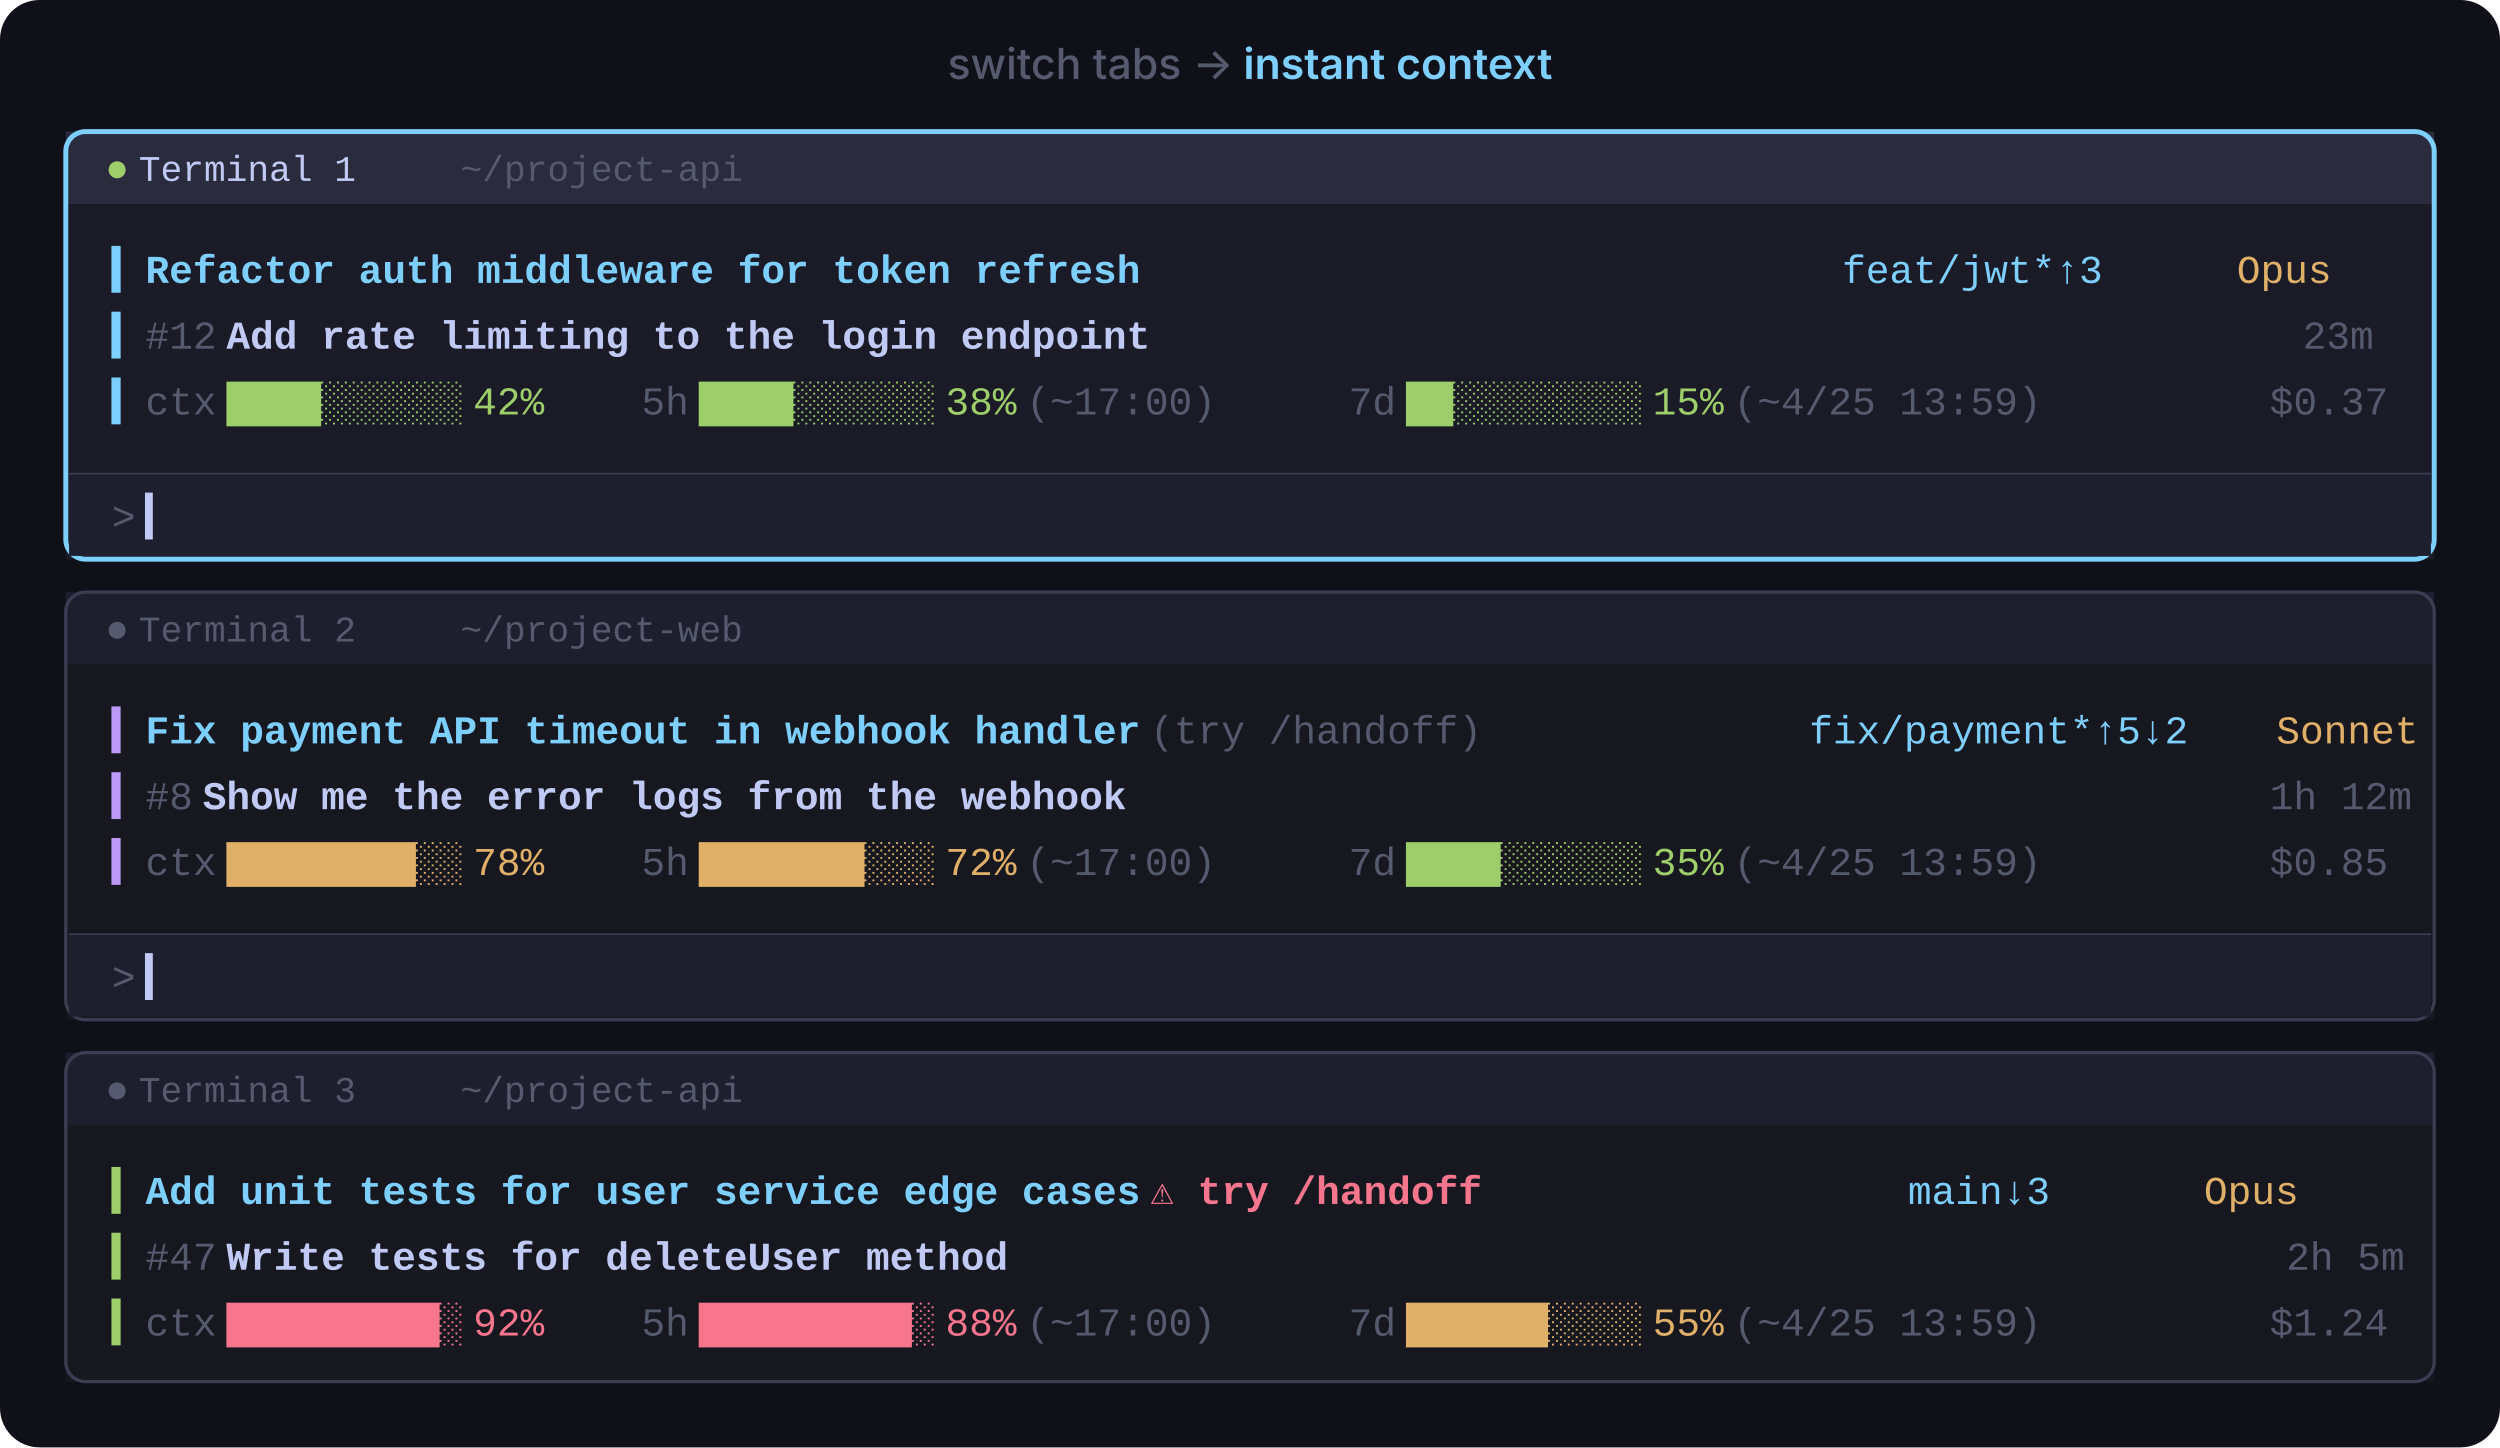
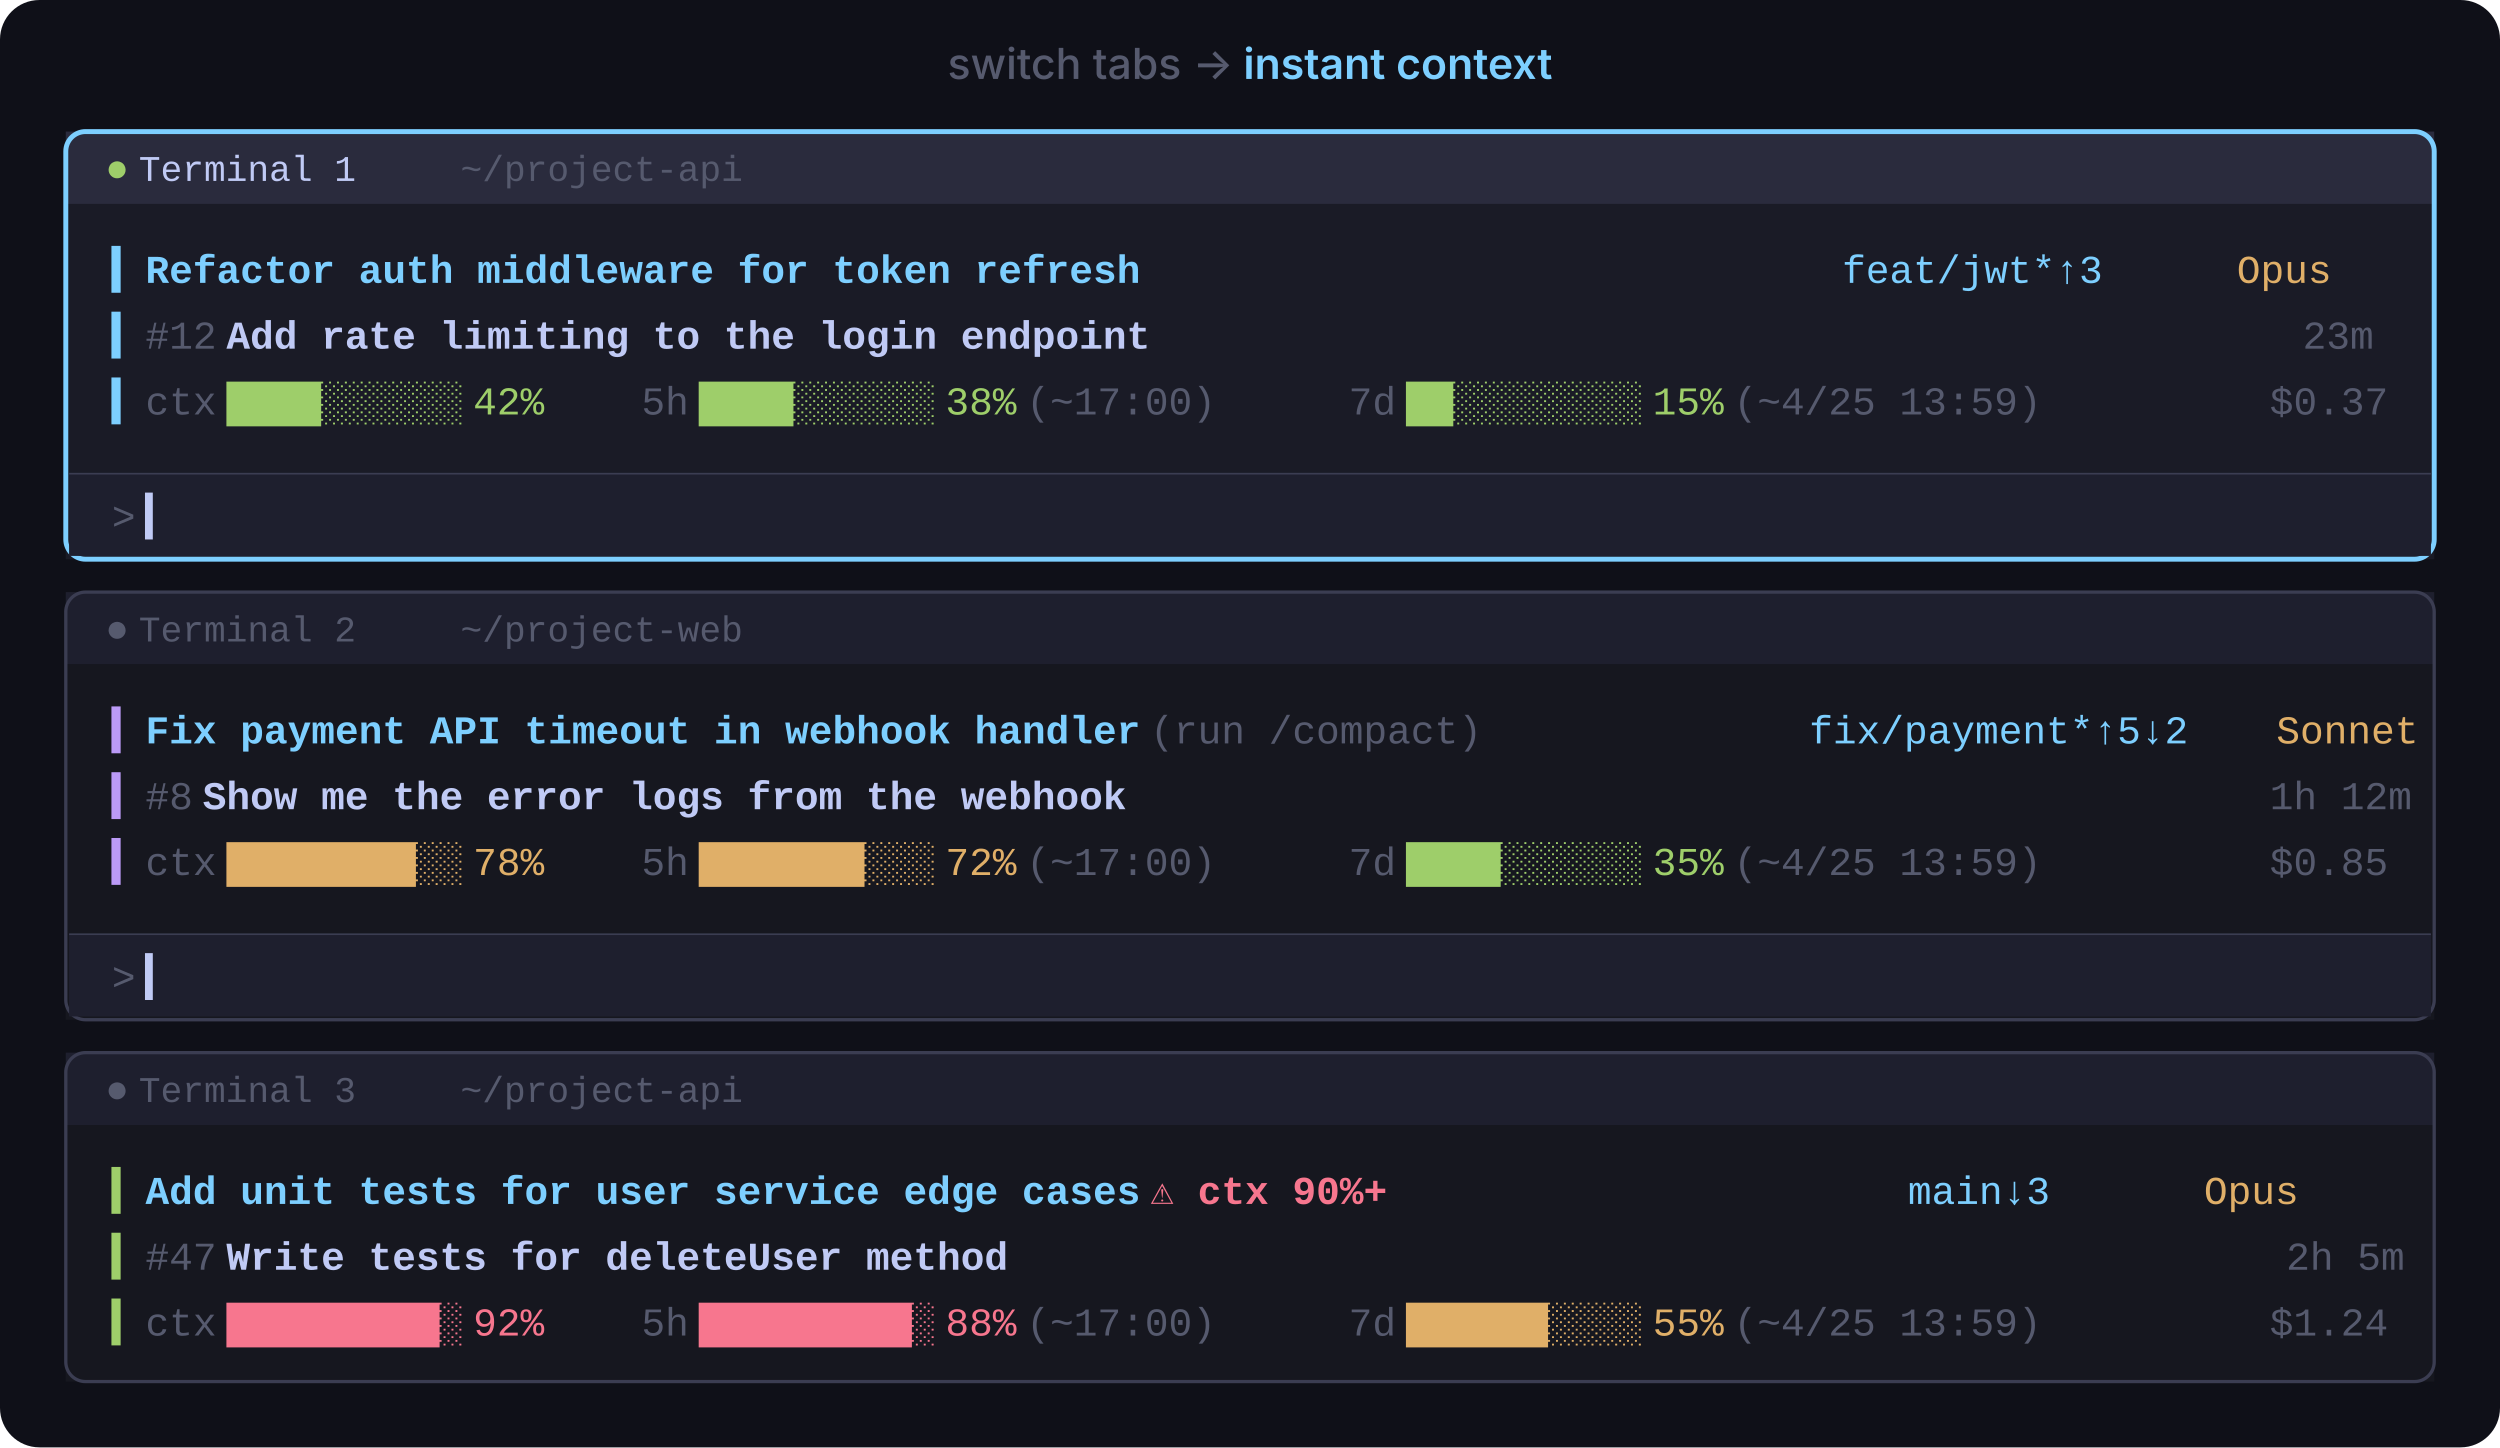
<svg xmlns="http://www.w3.org/2000/svg" width="760" height="440" viewBox="0 0 760 440">
  <defs>
    <style>
      .bg { fill: #1a1b26; }
      .bg-dim { fill: #16171f; }
      .frame { fill: none; stroke: #3b3d52; stroke-width: 1; }
      .frame-active { fill: none; stroke: #7dcfff; stroke-width: 1.5; }
      .dim { fill: #565a6e; font-family: 'Menlo', 'Consolas', 'Courier New', monospace; font-size: 12px; }
      .text { fill: #c0caf5; font-family: 'Menlo', 'Consolas', 'Courier New', monospace; font-size: 12px; }
      .text-bold { fill: #c0caf5; font-family: 'Menlo', 'Consolas', 'Courier New', monospace; font-size: 12px; font-weight: bold; }
      .cyan { fill: #7dcfff; font-family: 'Menlo', 'Consolas', 'Courier New', monospace; font-size: 12px; }
      .cyan-bold { fill: #7dcfff; font-family: 'Menlo', 'Consolas', 'Courier New', monospace; font-size: 12px; font-weight: bold; }
      .yellow { fill: #e0af68; font-family: 'Menlo', 'Consolas', 'Courier New', monospace; font-size: 12px; }
      .green { fill: #9ece6a; font-family: 'Menlo', 'Consolas', 'Courier New', monospace; font-size: 12px; }
      .red { fill: #f7768e; font-family: 'Menlo', 'Consolas', 'Courier New', monospace; font-size: 12px; }
      .red-bold { fill: #f7768e; font-family: 'Menlo', 'Consolas', 'Courier New', monospace; font-size: 12px; font-weight: bold; }
      .magenta { fill: #bb9af7; font-family: 'Menlo', 'Consolas', 'Courier New', monospace; font-size: 12px; }
      .prompt-bg { fill: #1e1f2e; }
      .cursor { fill: #c0caf5; }
      .tab-bg { fill: #1e1f2e; }
      .tab-active-bg { fill: #2a2b3d; }
      .label { fill: #565a6e; font-family: 'SF Pro Display', 'Helvetica Neue', sans-serif; font-size: 13px; font-weight: 500; }
      .label-accent { fill: #7dcfff; font-family: 'SF Pro Display', 'Helvetica Neue', sans-serif; font-size: 13px; font-weight: 600; }
    </style>
  </defs>
  <rect fill="#0f1018" width="760" height="440" rx="12" />
  <text x="380" y="24" text-anchor="middle">
    <tspan class="label">switch tabs → </tspan>
    <tspan class="label-accent">instant context</tspan>
  </text>
  <g transform="translate(20, 40)">
    <rect class="tab-active-bg" x="0" y="0" width="720" height="22" rx="6 6 0 0" />
    <text y="15">
      <tspan class="green" x="12">● </tspan>
      <tspan class="text" style="font-size:11px">Terminal 1</tspan>
      <tspan class="dim" x="120" style="font-size:11px">~/project-api</tspan>
    </text>
    <rect class="bg" x="0" y="22" width="720" height="108" rx="0 0 6 6" />
    <rect class="frame-active" x="0" y="0" width="720" height="130" rx="6" />
    <text y="46">
      <tspan class="cyan" x="14"> ▍ </tspan>
      <tspan class="cyan-bold">Refactor auth middleware for token refresh</tspan>
      <tspan class="cyan" x="540">feat/jwt*↑3</tspan>
      <tspan class="yellow" x="660">Opus</tspan>
    </text>
    <text y="66">
      <tspan class="cyan" x="14"> ▍ </tspan>
      <tspan class="dim">#12  </tspan>
      <tspan class="text-bold">Add rate limiting to the login endpoint</tspan>
      <tspan class="dim" x="680">23m</tspan>
    </text>
    <text y="86">
      <tspan class="cyan" x="14"> ▍ </tspan>
      <tspan class="dim">ctx </tspan>
      <tspan class="green">████░░░░░░</tspan>
      <tspan class="green"> 42%</tspan>
      <tspan class="dim" x="175">5h </tspan>
      <tspan class="green">████░░░░░░</tspan>
      <tspan class="green"> 38%</tspan>
      <tspan class="dim"> (~17:00)</tspan>
      <tspan class="dim" x="390">7d </tspan>
      <tspan class="green">██░░░░░░░░</tspan>
      <tspan class="green"> 15%</tspan>
      <tspan class="dim"> (~4/25 13:59)</tspan>
      <tspan class="dim" x="670">$0.37</tspan>
    </text>
    <rect class="prompt-bg" x="1" y="104" width="718" height="25" rx="0 0 5 5" />
    <line x1="1" y1="104" x2="719" y2="104" stroke="#3b3d52" stroke-width="0.5" />
    <text y="121">
      <tspan class="dim" x="14"> &gt; </tspan>
      <tspan class="cursor">▎</tspan>
    </text>
  </g>
  <g transform="translate(20, 180)">
    <rect class="tab-bg" x="0" y="0" width="720" height="22" rx="6 6 0 0" />
    <text y="15">
      <tspan class="dim" x="12">● </tspan>
      <tspan class="dim" style="font-size:11px">Terminal 2</tspan>
      <tspan class="dim" x="120" style="font-size:11px">~/project-web</tspan>
    </text>
    <rect class="bg-dim" x="0" y="22" width="720" height="108" rx="0 0 6 6" />
    <rect class="frame" x="0" y="0" width="720" height="130" rx="6" />
    <text y="46">
      <tspan class="magenta" x="14"> ▍ </tspan>
      <tspan class="cyan-bold">Fix payment API timeout in webhook handler</tspan>
-       <tspan class="dim">  (try /handoff)</tspan>
+       <tspan class="dim">  (run /compact)</tspan>
      <tspan class="cyan" x="530">fix/payment*↑5↓2</tspan>
      <tspan class="yellow" x="672">Sonnet</tspan>
    </text>
    <text y="66">
      <tspan class="magenta" x="14"> ▍ </tspan>
      <tspan class="dim">#8  </tspan>
      <tspan class="text-bold">Show me the error logs from the webhook</tspan>
      <tspan class="dim" x="670">1h 12m</tspan>
    </text>
    <text y="86">
      <tspan class="magenta" x="14"> ▍ </tspan>
      <tspan class="dim">ctx </tspan>
      <tspan class="yellow">████████░░</tspan>
      <tspan class="yellow"> 78%</tspan>
      <tspan class="dim" x="175">5h </tspan>
      <tspan class="yellow">███████░░░</tspan>
      <tspan class="yellow"> 72%</tspan>
      <tspan class="dim"> (~17:00)</tspan>
      <tspan class="dim" x="390">7d </tspan>
      <tspan class="green">████░░░░░░</tspan>
      <tspan class="green"> 35%</tspan>
      <tspan class="dim"> (~4/25 13:59)</tspan>
      <tspan class="dim" x="670">$0.85</tspan>
    </text>
    <rect class="prompt-bg" x="1" y="104" width="718" height="25" rx="0 0 5 5" />
    <line x1="1" y1="104" x2="719" y2="104" stroke="#3b3d52" stroke-width="0.5" />
    <text y="121">
      <tspan class="dim" x="14"> &gt; </tspan>
      <tspan class="cursor">▎</tspan>
    </text>
  </g>
  <g transform="translate(20, 320)">
    <rect class="tab-bg" x="0" y="0" width="720" height="22" rx="6 6 0 0" />
    <text y="15">
      <tspan class="dim" x="12">● </tspan>
      <tspan class="dim" style="font-size:11px">Terminal 3</tspan>
      <tspan class="dim" x="120" style="font-size:11px">~/project-api</tspan>
    </text>
    <rect class="bg-dim" x="0" y="22" width="720" height="78" rx="0 0 6 6" />
    <rect class="frame" x="0" y="0" width="720" height="100" rx="6" />
    <text y="46">
      <tspan class="green" x="14"> ▍ </tspan>
      <tspan class="cyan-bold">Add unit tests for user service edge cases</tspan>
-       <tspan class="red-bold">  ⚠ try /handoff</tspan>
+       <tspan class="red-bold">  ⚠ ctx 90%+</tspan>
      <tspan class="cyan" x="560">main↓3</tspan>
      <tspan class="yellow" x="650">Opus</tspan>
    </text>
    <text y="66">
      <tspan class="green" x="14"> ▍ </tspan>
      <tspan class="dim">#47  </tspan>
      <tspan class="text-bold">Write tests for deleteUser method</tspan>
      <tspan class="dim" x="675">2h 5m</tspan>
    </text>
    <text y="86">
      <tspan class="green" x="14"> ▍ </tspan>
      <tspan class="dim">ctx </tspan>
      <tspan class="red">█████████░</tspan>
      <tspan class="red"> 92%</tspan>
      <tspan class="dim" x="175">5h </tspan>
      <tspan class="red">█████████░</tspan>
      <tspan class="red"> 88%</tspan>
      <tspan class="dim"> (~17:00)</tspan>
      <tspan class="dim" x="390">7d </tspan>
      <tspan class="yellow">██████░░░░</tspan>
      <tspan class="yellow"> 55%</tspan>
      <tspan class="dim"> (~4/25 13:59)</tspan>
      <tspan class="dim" x="670">$1.24</tspan>
    </text>
  </g>
</svg>
